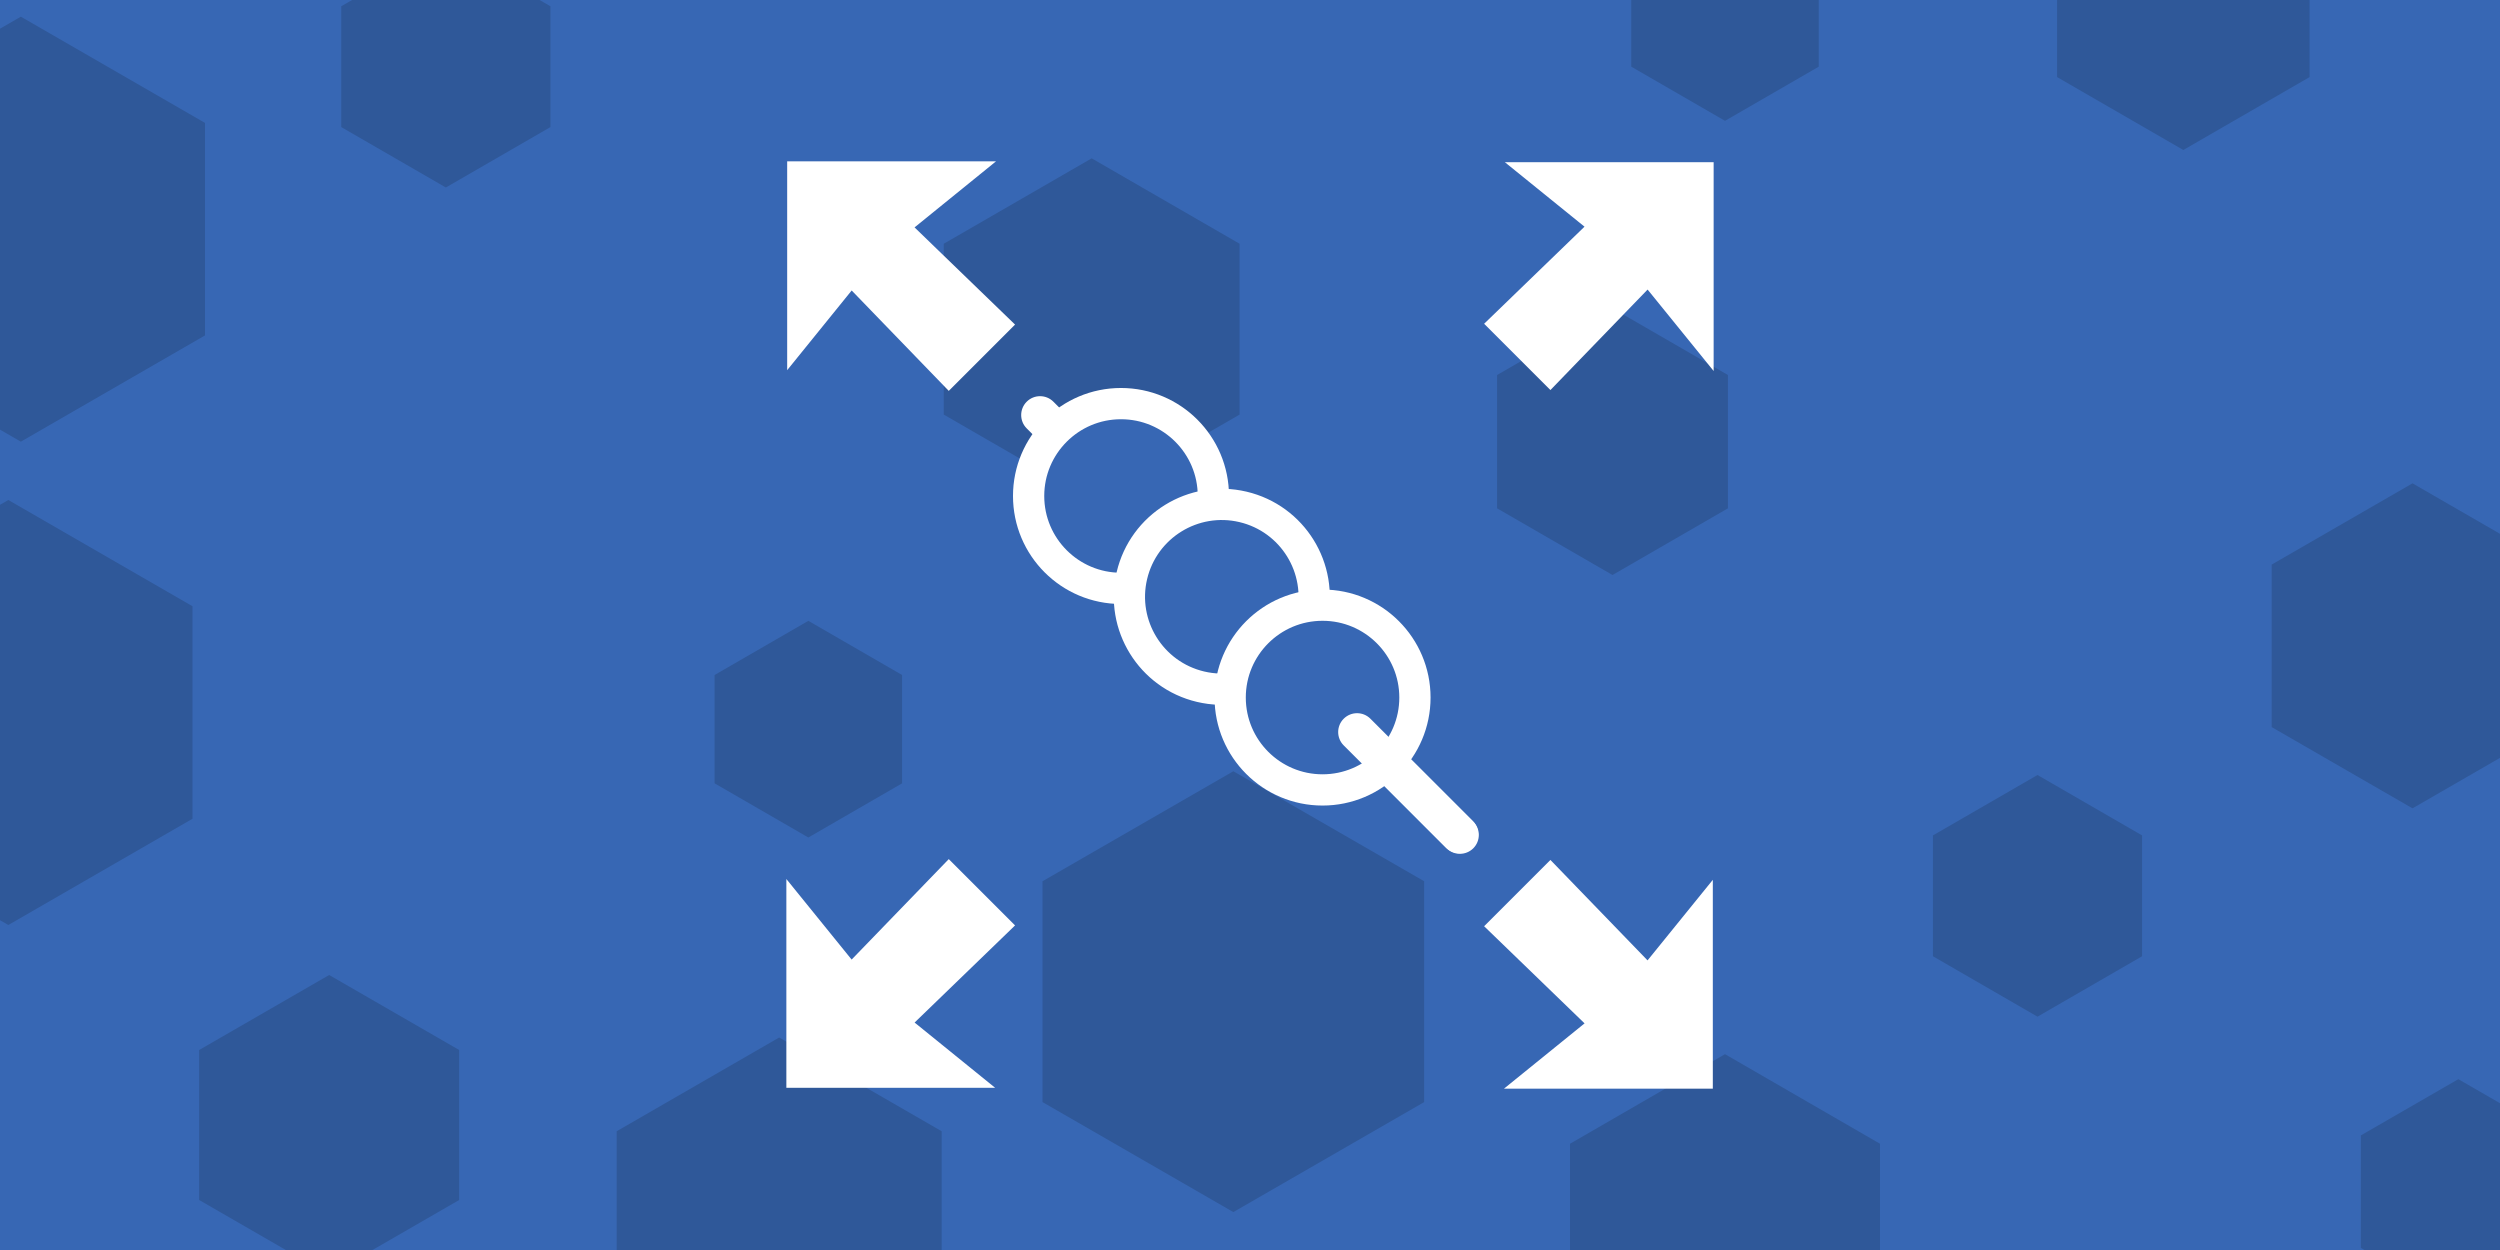
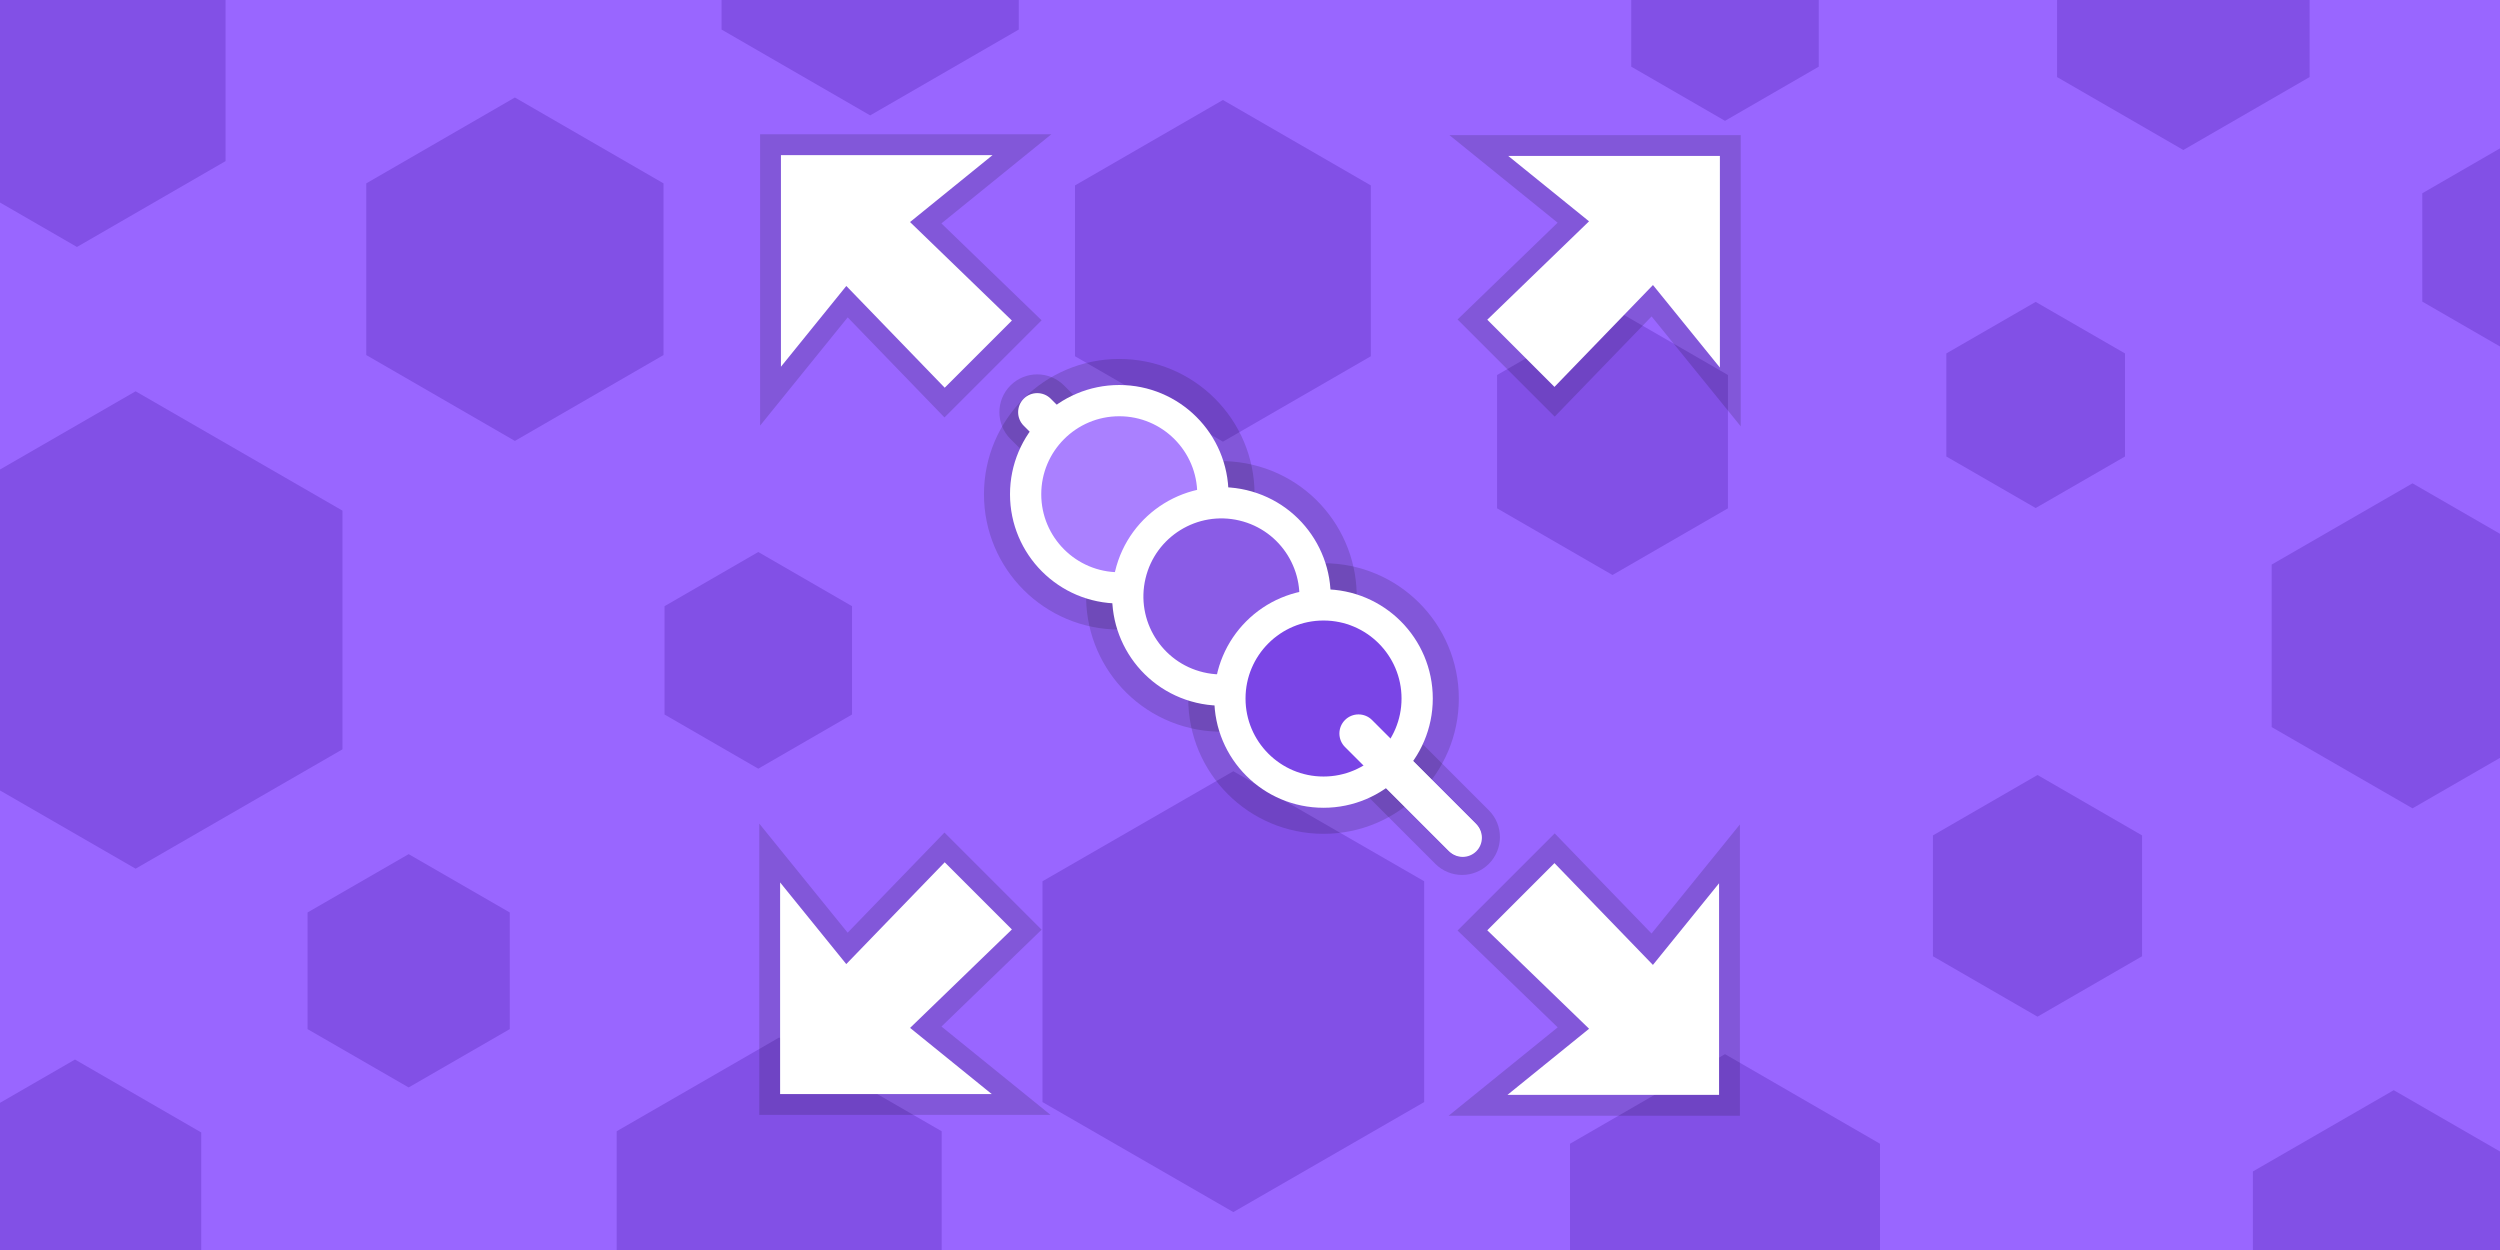
- <svg xmlns="http://www.w3.org/2000/svg" width="600" height="300" viewBox="0 0 600 300">
-   <path fill="#3767b4" d="M0 300V0h600v300z" style="fill-rule:nonzero;stroke:none;stroke-width:1;stroke-linecap:butt;stroke-linejoin:miter;stroke-miterlimit:10;stroke-dasharray:none;stroke-dashoffset:0" />
-   <path fill="#2f5899" d="m296 185.1 45.8 26.4v53l-45.8 26.4-45.8-26.4v-53zM262 38l35.5 20.5v41L262 120l-35.5-20.5v-41zM387 74l27.7 16V122l-27.7 16-27.7-16V90ZM579 116l33.8 19.5v39l-33.8 19.5-33.8-19.5v-39zM2 120l44.2 25.5v51L2 222l-44.2-25.5v-51zM107-13l25.1 14.5v29l-25.1 14.5L81.9 30.5v-29zM194 149l22.5 13v26l-22.5 13-22.5-13v-26zM489 186l25.1 14.5v29l-25.1 14.5-25.1-14.5v-29zM187 249l39 22.5v45l-39 22.5-39-22.5v-45zM524-34l30.3 17.5v35l-30.3 17.5-30.3-17.5v-35zM79 234l31.2 18v36L79 306l-31.2-18v-36zM590 259l23.4 13.5v27l-23.4 13.5-23.4-13.5v-27zM414 253l37.2 21.5v43l-37.2 21.5-37.2-21.5v-43zM414-23l22.5 13v26l-22.5 13-22.5-13v-26zM5 4l44.2 25.5v51L5 106l-44.2-25.5V29.5Z" style="fill-rule:nonzero;stroke:none;stroke-width:1;stroke-linecap:butt;stroke-linejoin:miter;stroke-miterlimit:10;stroke-dasharray:none;stroke-dashoffset:0" />
-   <g fill="#fff" style="fill-rule:nonzero;stroke-linecap:butt;stroke-linejoin:miter;stroke-miterlimit:10;stroke-dasharray:none;stroke-dashoffset:0">
-     <path d="M411.274 38.923v50.115L395.424 69.493l-23.325 24.12-15.91-15.91 24.095-23.301-19.125-15.48zM243.614 222.099l-24.108 23.312 19.335 15.666h-50.115V210.962l15.666 19.335 23.312-24.108zM188.923 38.726h50.115L219.493 54.576l24.12 23.325-15.91 15.91-23.301-24.095-15.48 19.125zM372.099 206.386l23.312 24.108 15.666-19.335v50.115h-50.115l19.335-15.666-24.108-23.312z" />
-   </g>
-   <g stroke="#fff" style="fill-rule:nonzero;stroke-linecap:butt;stroke-linejoin:miter;stroke-miterlimit:10;stroke-dasharray:none;stroke-dashoffset:0">
-     <path fill="#fff" d="M350.223 204.253c-1.031 0-2.062-.394-2.85-1.179L246.764 102.463c-1.573-1.573-1.573-4.127 0-5.7 1.573-1.573 4.127-1.573 5.7 0l100.609 100.609c1.573 1.573 1.573 4.127 0 5.7-.788.785-1.819 1.182-2.85 1.182z" />
-     <path fill="#3767b4" stroke-width="7.5" d="M291.209 119.037c0 12.244-9.926 22.17-22.17 22.17-12.244 0-22.17-9.926-22.17-22.17 0-12.244 9.926-22.17 22.17-22.17 12.244 0 22.17 9.926 22.17 22.17z" />
-     <path fill="#3767b4" stroke-width="7.5" d="M288.136 164.807c-11.916-2.814-19.296-14.755-16.482-26.672 2.814-11.916 14.755-19.296 26.672-16.482 11.916 2.814 19.296 14.755 16.482 26.672-2.814 11.916-14.755 19.296-26.672 16.482z" />
-     <path fill="#3767b4" stroke-width="7.5" d="M339.584 167.41c0 12.244-9.929 22.173-22.173 22.173-12.244 0-22.17-9.929-22.17-22.173 0-12.244 9.926-22.17 22.17-22.17 12.244 0 22.173 9.929 22.173 22.17z" />
-     <path fill="#fff" d="M350.386 204.417c-1.031 0-2.062-.394-2.85-1.179l-24.692-24.692c-1.576-1.573-1.576-4.127 0-5.7 1.576-1.573 4.124-1.573 5.7 0l24.692 24.692c1.573 1.573 1.573 4.127 0 5.7-.788.781-1.819 1.179-2.85 1.179z" />
+ <svg xmlns="http://www.w3.org/2000/svg" version="1.1" width="600" height="300" viewBox="17.199,54.723,600,300">
+   <g transform="translate(17.19906,54.72294)">
+     <g data-paper-data="{&quot;isPaintingLayer&quot;:true}" fill-rule="nonzero" stroke-linecap="butt" stroke-linejoin="miter" stroke-miterlimit="10" stroke-dasharray="" stroke-dashoffset="0" style="mix-blend-mode: normal">
+       <g stroke="none" stroke-width="1">
+         <path d="M0,300v-300h600v300z" fill="#9966ff" />
+         <path d="M296,185.1l45.8,26.4v53l-45.8,26.4l-45.8,-26.4v-53z" fill="#8250e6" />
+         <path d="M387,74l27.7,16v32l-27.7,16l-27.7,-16v-32z" fill="#8250e6" />
+         <path d="M579,116l33.8,19.5v39l-33.8,19.5l-33.8,-19.5v-39z" fill="#8250e6" />
+         <path d="M32.543,93.909l49.649,28.644v57.287l-49.649,28.644l-49.649,-28.644v-57.287z" fill="#8250e6" />
+         <path d="M123.574,23.401l35.667,20.605v41.209l-35.667,20.605l-35.667,-20.605v-41.209z" fill="#8250e6" />
+         <path d="M181.988,132.483l22.5,13v26l-22.5,13l-22.5,-13v-26z" fill="#8250e6" />
+         <path d="M489,186l25.1,14.5v29l-25.1,14.5l-25.1,-14.5v-29z" fill="#8250e6" />
+         <path d="M187,249l39,22.5v45l-39,22.5l-39,-22.5v-45z" fill="#8250e6" />
+         <path d="M524,-34l30.3,17.5v35l-30.3,17.5l-30.3,-17.5v-35z" fill="#8250e6" />
+         <path d="M98.075,204.994l24.263,13.998v27.995l-24.263,13.998l-24.263,-13.998v-27.995z" fill="#8250e6" />
+         <path d="M414,253l37.2,21.5v43l-37.2,21.5l-37.2,-21.5v-43z" fill="#8250e6" />
+         <path d="M414,-23l22.5,13v26l-22.5,13l-22.5,-13v-26z" fill="#8250e6" />
+         <path d="M488.56,72.456l21.438,12.368v24.736l-21.438,12.368l-21.438,-12.368v-24.736z" fill="#8250e6" />
+         <path d="M18.468,-23.146l35.667,20.605v41.209l-35.667,20.605l-35.667,-20.605v-41.209z" fill="#8250e6" />
+         <path d="M574.496,261.646l33.8,19.5v39l-33.8,19.5l-33.8,-19.5v-39z" fill="#8250e6" />
+         <path d="M17.994,254.288l30.3,17.5v35l-30.3,17.5l-30.3,-17.5v-35z" fill="#8250e6" />
+         <path d="M293.5,24l35.5,20.5v41l-35.5,20.5l-35.5,-20.5v-41z" fill="#8250e6" />
+         <path d="M208.837,-54.723l35.667,20.605v41.209l-35.667,20.605l-35.667,-20.605v-41.209z" fill="#8250e6" />
+         <path d="M603.849,33.384l22.5,13v26l-22.5,13l-22.5,-13v-26z" fill="#8250e6" />
+       </g>
+       <g>
+         <path d="M187.426,37.226h50.791l-19.808,16.064l24.446,23.639l-16.124,16.124l-23.615,-24.42l-15.689,19.383z" fill="none" stroke-opacity="0.149" stroke="#000000" stroke-width="10" />
+         <path d="M187.426,37.226h50.791l-19.808,16.064l24.446,23.639l-16.124,16.124l-23.615,-24.42l-15.689,19.383z" fill="#ffffff" stroke="none" stroke-width="1" />
+         <path d="M412.774,37.426v50.791l-16.064,-19.808l-23.639,24.446l-16.124,-16.124l24.42,-23.615l-19.383,-15.689z" fill="none" stroke-opacity="0.149" stroke="#000000" stroke-width="10" />
+         <path d="M412.774,37.426v50.791l-16.064,-19.808l-23.639,24.446l-16.124,-16.124l24.42,-23.615l-19.383,-15.689z" fill="#ffffff" stroke="none" stroke-width="1" />
+         <path d="M373.071,207.147l23.627,24.433l15.877,-19.596v50.791h-50.791l19.596,-15.877l-24.433,-23.627z" fill="none" stroke-opacity="0.149" stroke="#000000" stroke-width="10" />
+         <path d="M373.071,207.147l23.627,24.433l15.877,-19.596v50.791h-50.791l19.596,-15.877l-24.433,-23.627z" fill="#ffffff" stroke="none" stroke-width="1" />
+         <path d="M242.854,223.071l-24.433,23.627l19.596,15.877h-50.791v-50.791l15.877,19.596l23.627,-24.433z" fill="none" stroke-opacity="0.149" stroke="#000000" stroke-width="10" />
+         <path d="M242.854,223.071l-24.433,23.627l19.596,15.877h-50.791v-50.791l15.877,19.596l23.627,-24.433z" fill="#ffffff" stroke="none" stroke-width="1" />
+         <path d="M350.9,204.985c-1.045,0 -2.09,-0.399 -2.888,-1.195l-101.965,-101.968c-1.594,-1.594 -1.594,-4.183 0,-5.777c1.594,-1.594 4.183,-1.594 5.777,0l101.965,101.965c1.594,1.594 1.594,4.183 0,5.777c-0.799,0.795 -1.844,1.198 -2.888,1.198z" fill="none" stroke-opacity="0.149" stroke="#000000" stroke-width="10" />
+         <path d="M291.09,118.62c0,12.409 -10.06,22.469 -22.469,22.469c-12.409,0 -22.469,-10.06 -22.469,-22.469c0,-12.409 10.06,-22.469 22.469,-22.469c12.409,0 22.469,10.06 22.469,22.469z" fill="none" stroke-opacity="0.149" stroke="#000000" stroke-width="20" />
+         <path d="M287.976,165.006c-12.077,-2.852 -19.556,-14.954 -16.704,-27.031c2.852,-12.077 14.954,-19.556 27.031,-16.704c12.077,2.852 19.556,14.954 16.704,27.031c-2.852,12.077 -14.954,19.556 -27.031,16.704z" fill="none" stroke-opacity="0.149" stroke="#000000" stroke-width="20" />
+         <path d="M340.118,167.644c0,12.409 -10.063,22.472 -22.472,22.472c-12.409,0 -22.469,-10.063 -22.469,-22.472c0,-12.409 10.06,-22.469 22.469,-22.469c12.409,0 22.472,10.063 22.472,22.469z" fill="none" stroke-opacity="0.149" stroke="#000000" stroke-width="20" />
+         <path d="M350.9,204.985c-1.045,0 -2.09,-0.399 -2.888,-1.195l-101.965,-101.968c-1.594,-1.594 -1.594,-4.183 0,-5.777c1.594,-1.594 4.183,-1.594 5.777,0l101.965,101.965c1.594,1.594 1.594,4.183 0,5.777c-0.799,0.795 -1.844,1.198 -2.888,1.198z" fill="#ffffff" stroke="#ffffff" stroke-width="1" />
+         <path d="M291.09,118.62c0,12.409 -10.06,22.469 -22.469,22.469c-12.409,0 -22.469,-10.06 -22.469,-22.469c0,-12.409 10.06,-22.469 22.469,-22.469c12.409,0 22.469,10.06 22.469,22.469z" fill="#aa80ff" stroke="#ffffff" stroke-width="7.5" />
+         <path d="M287.976,165.006c-12.077,-2.852 -19.556,-14.954 -16.704,-27.031c2.852,-12.077 14.954,-19.556 27.031,-16.704c12.077,2.852 19.556,14.954 16.704,27.031c-2.852,12.077 -14.954,19.556 -27.031,16.704z" fill="#8a5ce6" stroke="#ffffff" stroke-width="7.5" />
+         <path d="M340.118,167.644c0,12.409 -10.063,22.472 -22.472,22.472c-12.409,0 -22.469,-10.063 -22.469,-22.472c0,-12.409 10.06,-22.469 22.469,-22.469c12.409,0 22.472,10.063 22.472,22.469z" fill="#7a45e6" stroke="#ffffff" stroke-width="7.5" />
+         <path d="M351.065,205.151c-1.045,0 -2.09,-0.399 -2.888,-1.195l-25.024,-25.025c-1.597,-1.594 -1.597,-4.183 0,-5.777c1.597,-1.594 4.18,-1.594 5.777,0l25.025,25.025c1.594,1.594 1.594,4.183 0,5.777c-0.799,0.792 -1.844,1.195 -2.888,1.195z" fill="#ffffff" stroke="#ffffff" stroke-width="1" />
+       </g>
+     </g>
  </g>
</svg>
